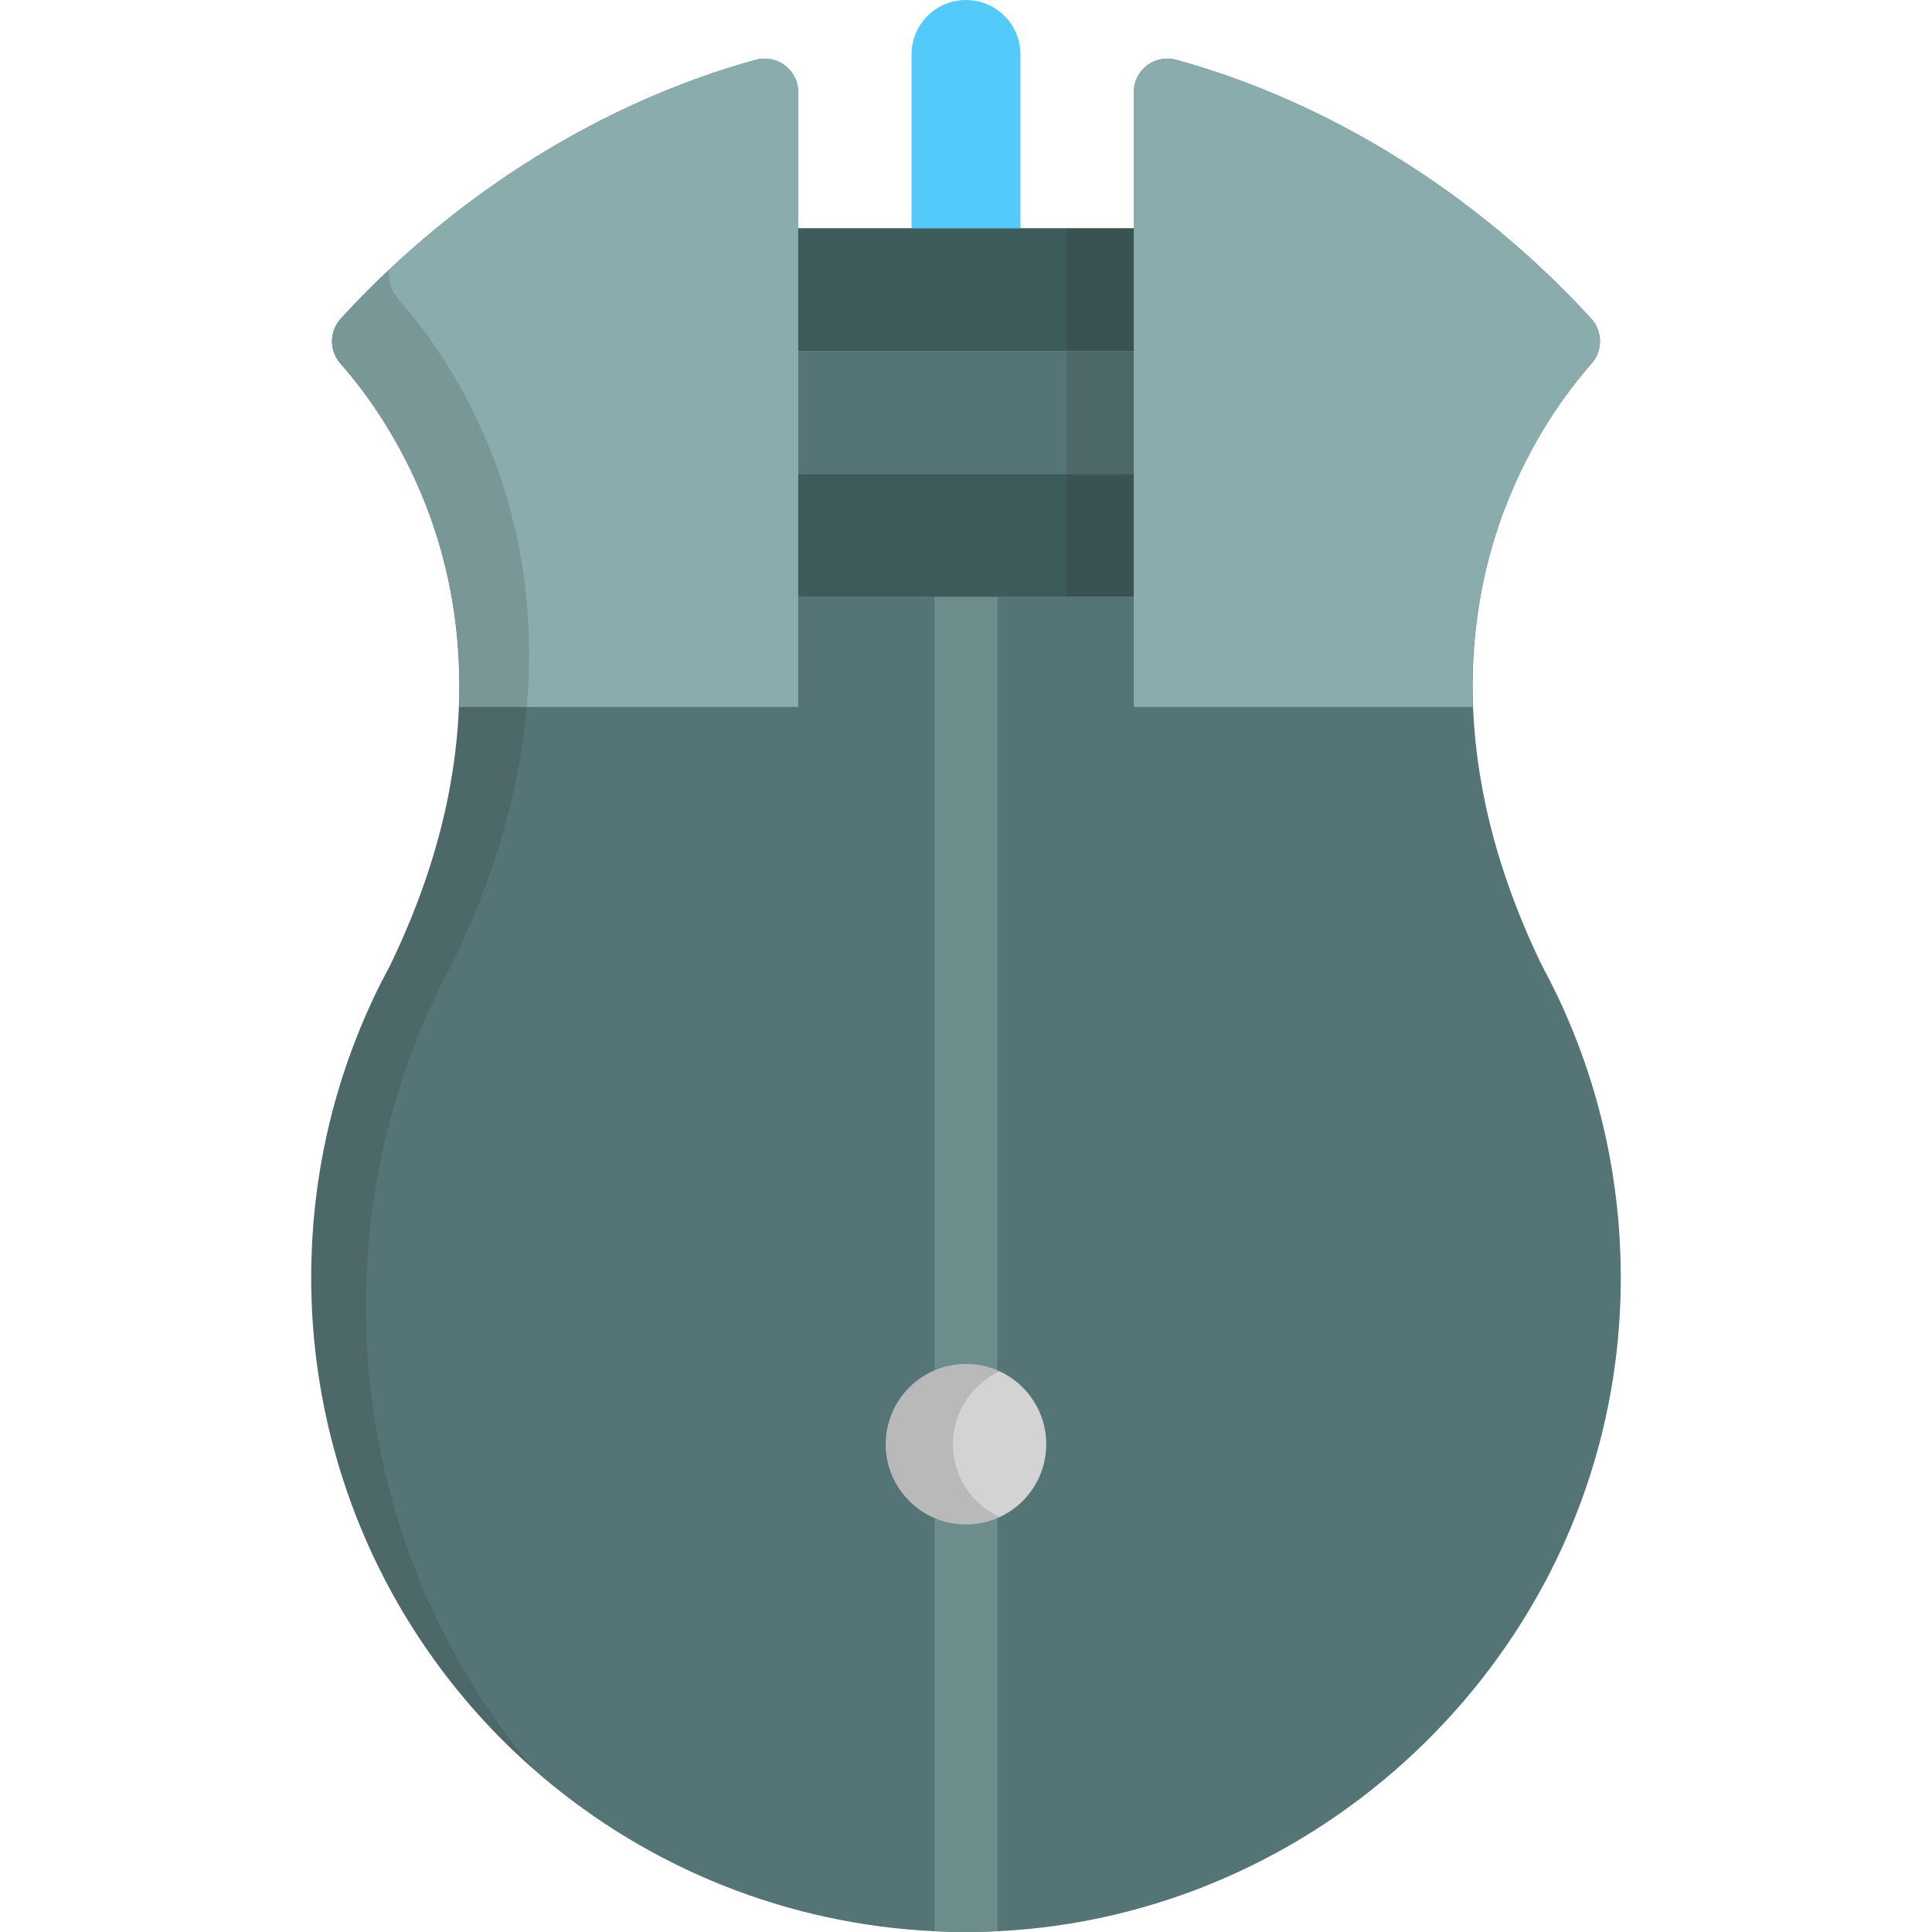
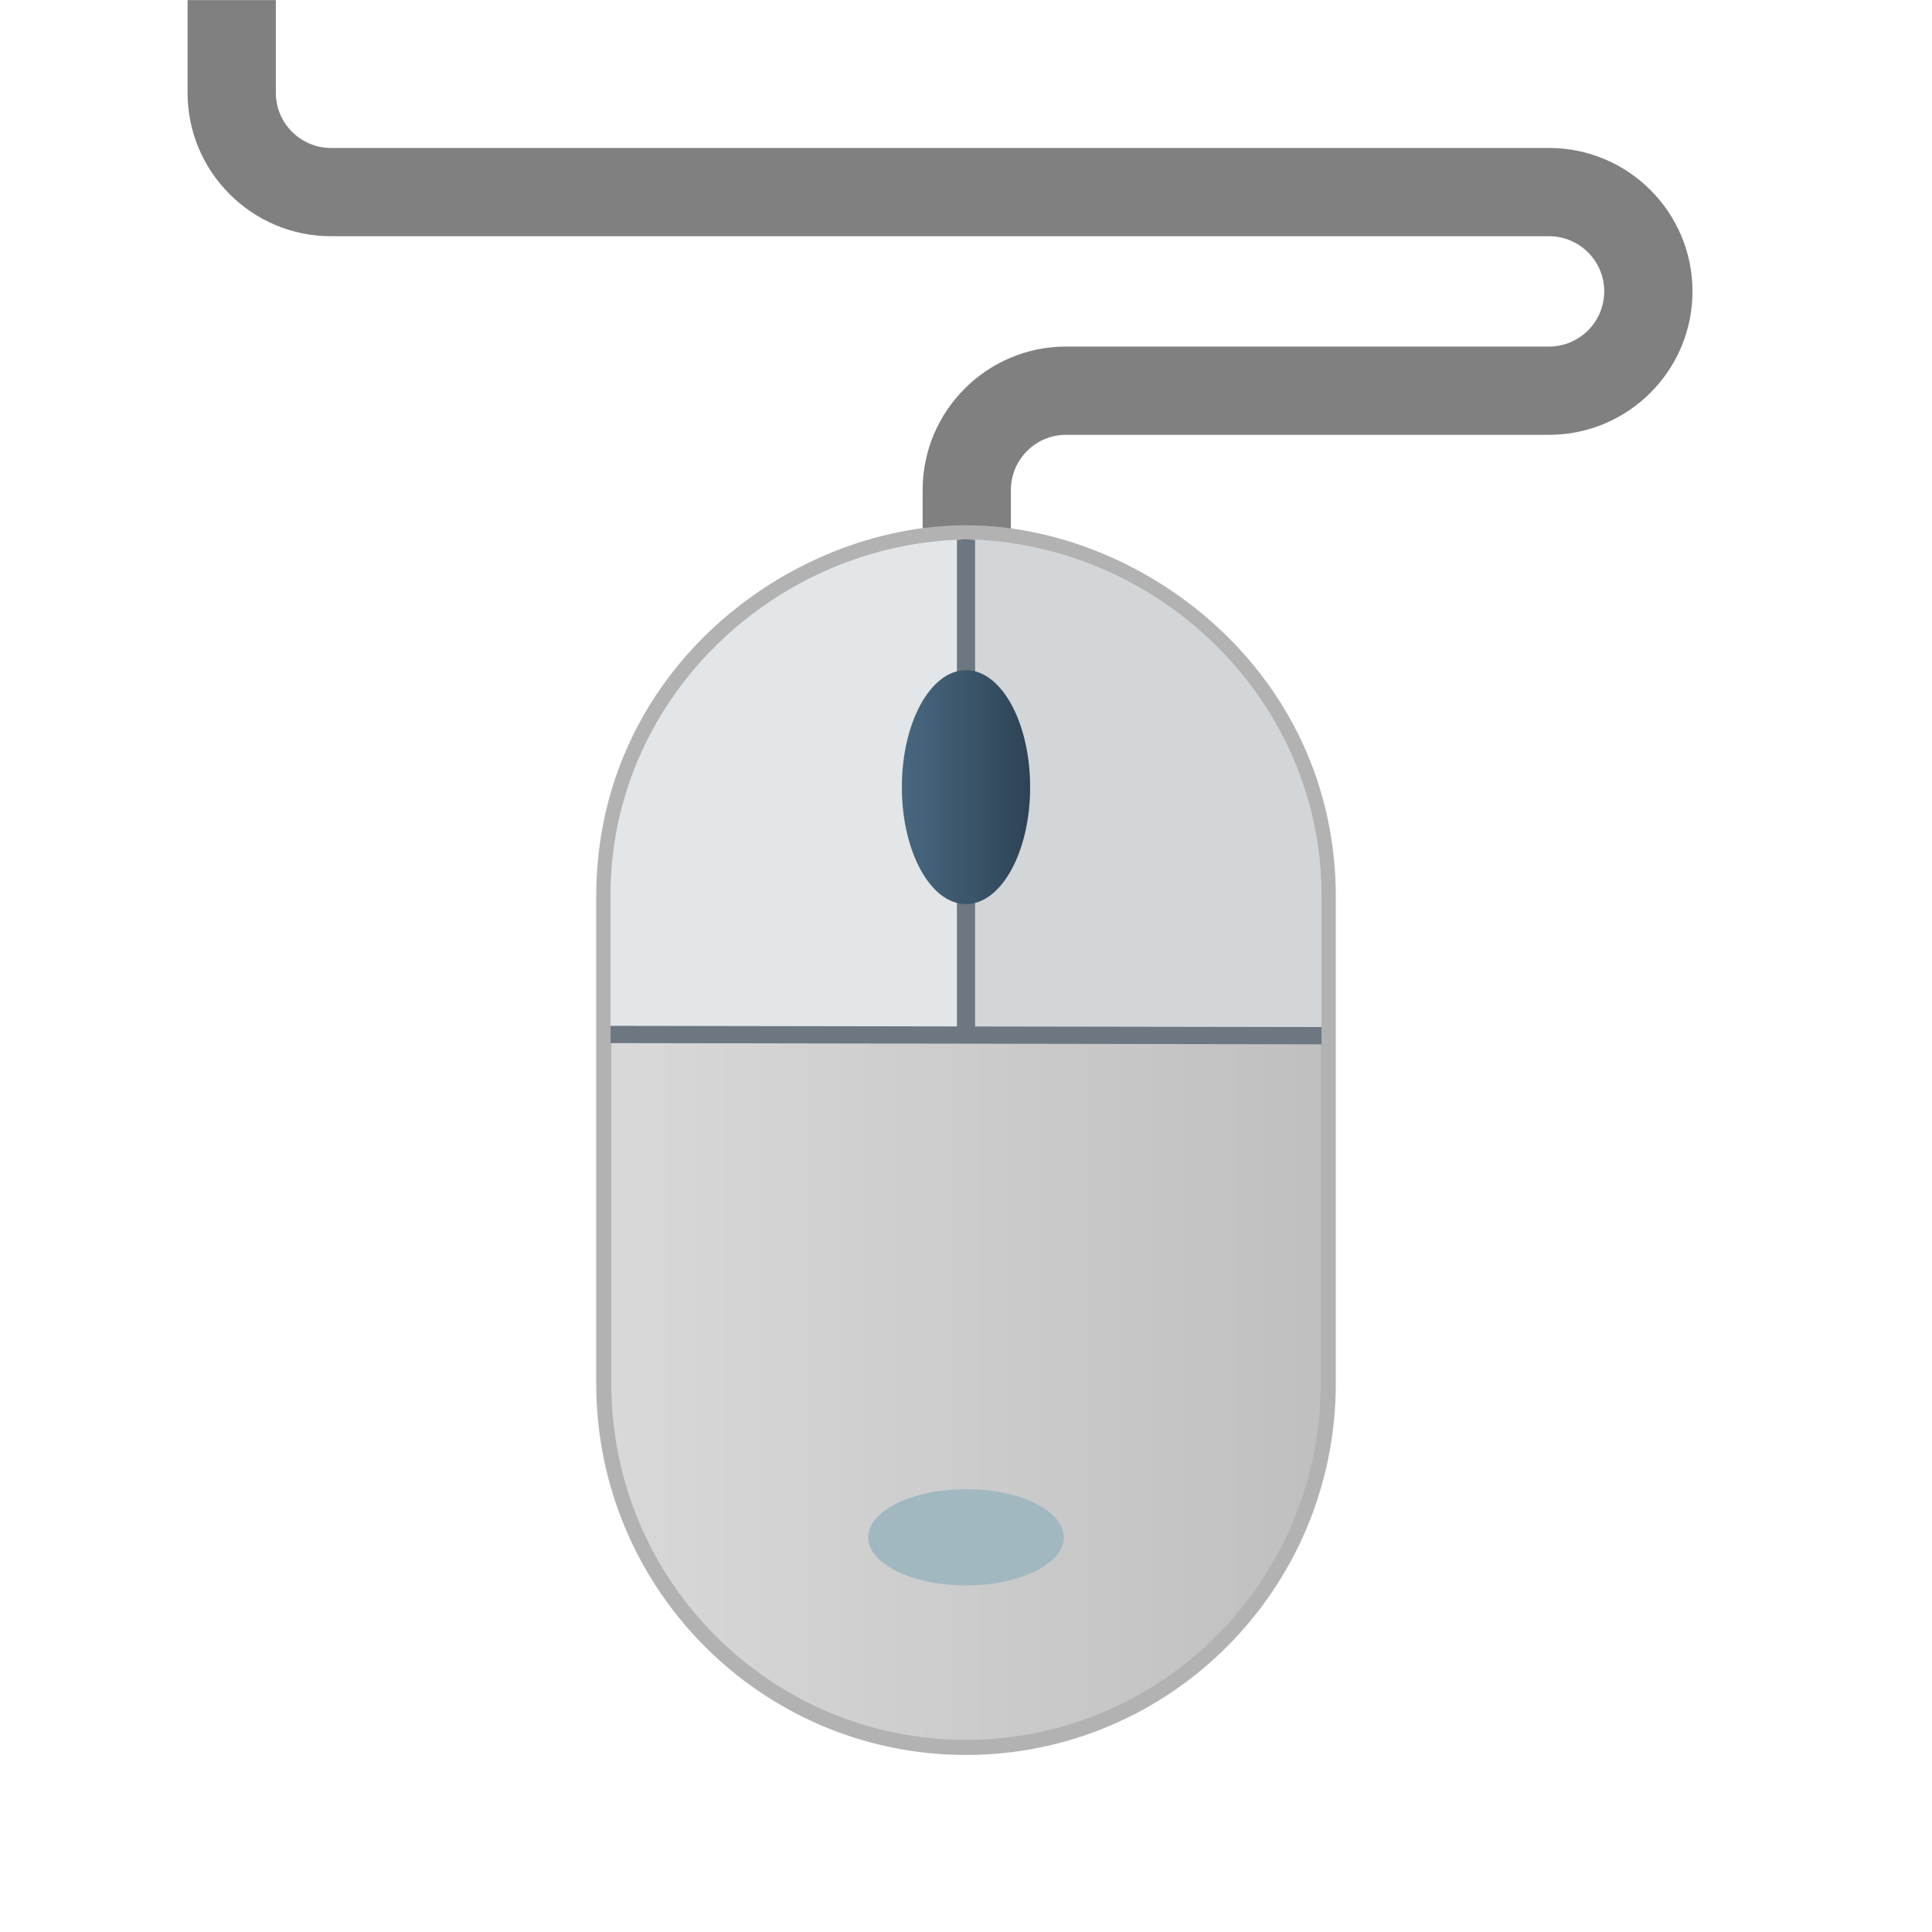
- <svg xmlns="http://www.w3.org/2000/svg" version="1.1" id="Layer_1" viewBox="0 0 512.001 512.001" xml:space="preserve">
-   <path style="fill:#547475;" d="M429.457,333.679c-0.009-0.319-0.022-0.627-0.035-0.932l-0.028-0.639  c-0.039-1.106-0.077-2.177-0.135-3.246c-0.022-0.393-0.049-0.785-0.075-1.143l-0.049-0.71c-0.062-0.971-0.124-1.937-0.204-2.916  c-0.033-0.395-0.072-0.805-0.11-1.201l-0.101-1.06c-0.076-0.818-0.154-1.637-0.24-2.429c-0.047-0.424-0.096-0.834-0.146-1.243  l-0.117-0.971c-0.102-0.834-0.205-1.667-0.317-2.485c-0.07-0.509-0.144-1.006-0.219-1.517l-0.073-0.493  c-0.131-0.879-0.265-1.763-0.413-2.671c-0.095-0.564-0.196-1.145-0.301-1.741l-0.04-0.221c-0.155-0.874-0.313-1.755-0.481-2.618  c-0.13-0.673-0.262-1.323-0.392-1.955c-0.183-0.889-0.367-1.764-0.563-2.65c-0.141-0.636-0.285-1.272-0.434-1.91  c-0.205-0.876-0.417-1.751-0.64-2.648c-0.152-0.605-0.307-1.222-0.474-1.862c-0.229-0.866-0.469-1.752-0.713-2.626l-0.154-0.549  c-0.117-0.414-0.232-0.828-0.357-1.262c-0.258-0.883-0.53-1.777-0.815-2.71l-0.524-1.677c-0.29-0.909-0.595-1.825-0.91-2.75  l-0.54-1.593c-0.331-0.946-0.676-1.892-1.021-2.827l-0.533-1.445c-0.388-1.024-0.786-2.025-1.181-3.012l-0.493-1.237  c-0.465-1.136-0.946-2.257-1.405-3.312l-0.361-0.846c-0.629-1.427-1.259-2.805-1.909-4.179l-0.423-0.894  c-1.199-2.493-2.492-5.024-3.847-7.525l-0.094-0.181c-26.012-53.78-19.585-95.774-9.609-121.538  c6.891-17.8,16.203-30.446,22.798-37.919c3.005-3.405,2.966-8.526-0.09-11.885c-0.335-0.368-0.672-0.735-1.015-1.106  c-30.07-32.45-68.761-56.419-108.948-67.492c-2.68-0.736-5.55-0.184-7.761,1.501c-2.21,1.685-3.508,4.304-3.508,7.083v36.091  h-88.918V24.437c0-2.779-1.299-5.399-3.508-7.083c-2.21-1.684-5.081-2.237-7.761-1.501c-40.186,11.073-78.878,35.043-108.955,67.501  c-0.337,0.364-0.672,0.73-1.007,1.097c-3.056,3.359-3.094,8.48-0.089,11.885c6.597,7.474,15.906,20.119,22.797,37.919  c9.976,25.765,16.404,67.758-9.608,121.537l-0.093,0.184c-1.481,2.735-2.886,5.496-4.173,8.205l-0.158,0.334  c-0.627,1.332-1.237,2.672-1.877,4.124l-0.292,0.685c-0.502,1.15-0.981,2.271-1.469,3.467l-0.466,1.17  c-0.397,0.991-0.795,1.995-1.173,2.992c-0.109,0.285-0.213,0.57-0.317,0.854l-0.22,0.604c-0.349,0.948-0.696,1.892-1.025,2.83  c-0.128,0.367-0.248,0.721-0.382,1.12l-0.173,0.51c-0.302,0.896-0.608,1.811-0.908,2.749c-0.176,0.554-0.352,1.124-0.521,1.678  c-0.279,0.905-0.551,1.8-0.815,2.709c-0.17,0.588-0.337,1.181-0.502,1.774c-0.247,0.886-0.49,1.774-0.718,2.649  c-0.164,0.624-0.321,1.244-0.48,1.879c-0.216,0.863-0.429,1.741-0.633,2.621c-0.15,0.641-0.295,1.277-0.433,1.902  c-0.197,0.887-0.381,1.763-0.563,2.651c-0.132,0.65-0.264,1.297-0.392,1.958c-0.165,0.858-0.325,1.737-0.484,2.643l-0.016,0.09  c-0.11,0.622-0.221,1.244-0.325,1.875c-0.145,0.877-0.278,1.763-0.411,2.652l-0.053,0.355c-0.082,0.545-0.163,1.09-0.242,1.657  c-0.108,0.798-0.208,1.606-0.307,2.42l-0.1,0.823c-0.059,0.477-0.117,0.954-0.17,1.438c-0.085,0.771-0.159,1.555-0.24,2.434  l-0.088,0.922c-0.043,0.451-0.087,0.902-0.127,1.387c-0.062,0.764-0.115,1.554-0.165,2.345l-0.081,1.193  c-0.028,0.397-0.056,0.797-0.075,1.174c-0.057,1.016-0.093,2.02-0.129,3.009l-0.038,0.917c-0.013,0.292-0.026,0.583-0.033,0.873  c-0.043,1.606-0.067,3.213-0.067,4.823c0,7.382,0.469,14.818,1.394,22.105c0.368,2.884,0.811,5.781,1.317,8.61  c0.502,2.81,1.085,5.662,1.734,8.477c17.789,77.053,85.475,132.271,164.596,134.277c1.497,0.039,2.994,0.059,4.488,0.059  c1.496,0,2.988-0.02,4.468-0.059c84.886-2.15,156.965-67.224,167.664-151.37c0.925-7.285,1.394-14.72,1.394-22.099  C429.524,336.861,429.5,335.254,429.457,333.679z" />
-   <path style="fill:#8AACAD;" d="M211.539,24.437c0-2.779-1.299-5.399-3.508-7.083c-2.194-1.671-5.035-2.225-7.698-1.514  c-0.132,0.036-0.265,0.071-0.397,0.109c-17.174,4.763-34.069,11.884-50.133,21.012c-0.429,0.245-0.859,0.488-1.287,0.733  c-0.578,0.333-1.152,0.672-1.729,1.011c-0.817,0.482-1.634,0.965-2.443,1.455c-0.262,0.159-0.522,0.317-0.784,0.476  c-20.163,12.315-37.859,27.193-52.24,42.712c-0.421,0.453-0.824,0.917-1.238,1.375c-2.824,3.358-2.793,8.298,0.135,11.615  c0.218,0.247,0.446,0.515,0.671,0.774c0.024,0.028,0.049,0.057,0.075,0.086c5.931,6.862,13.777,17.671,20.142,32.415  c0.001,0.003,0.002,0.007,0.004,0.01c0.651,1.508,1.292,3.043,1.907,4.635c1.331,3.438,2.594,7.174,3.731,11.179  c0.151,0.529,0.298,1.061,0.444,1.597c0.151,0.561,0.297,1.132,0.443,1.703c2.927,11.354,4.632,24.248,4.064,38.629h89.843v-29.218  h88.918v29.218h23.808h25.971h40.065c-0.569-14.378,1.136-27.271,4.06-38.624c0.147-0.573,0.294-1.146,0.445-1.71  c0.146-0.534,0.292-1.067,0.443-1.596c1.136-4.006,2.399-7.741,3.731-11.179c0.616-1.591,1.257-3.124,1.907-4.631  c0.002-0.006,0.004-0.011,0.008-0.018c6.354-14.723,14.188-25.522,20.116-32.384c0.046-0.053,0.089-0.104,0.135-0.157  c0.21-0.244,0.429-0.496,0.633-0.73c2.927-3.316,2.957-8.258,0.132-11.617c-0.411-0.453-0.811-0.913-1.228-1.363  c-0.003-0.004-0.007-0.008-0.011-0.012c-0.909-0.982-1.829-1.956-2.755-2.922c-13.877-14.474-30.623-28.275-49.539-39.82  c-0.225-0.137-0.45-0.275-0.674-0.411c-0.847-0.513-1.701-1.018-2.557-1.523c-0.542-0.317-1.082-0.637-1.625-0.951  c-0.466-0.269-0.937-0.534-1.407-0.803c-16.044-9.109-32.917-16.215-50.067-20.972c-0.128-0.035-0.256-0.071-0.386-0.106  c-2.662-0.711-5.505-0.158-7.699,1.514c-2.211,1.685-3.508,4.304-3.508,7.083v36.091h-13.669h-61.58h-13.669V24.437H211.539z" />
-   <path style="fill:#53CAF9;" d="M255.998,0c-7.973,0-14.436,6.462-14.436,14.435v58.337h28.87V14.435  C270.433,6.462,263.97,0,255.998,0z" />
-   <g>
-     <path style="fill:#6D8C8C;" d="M264.346,404.006c0-4.611-3.738-8.348-8.348-8.348s-8.348,3.736-8.348,8.348V511.8   c1.284,0.061,2.571,0.11,3.862,0.142c1.497,0.039,2.994,0.059,4.488,0.059c1.496,0,2.988-0.02,4.468-0.059   c1.296-0.032,2.588-0.081,3.878-0.144L264.346,404.006L264.346,404.006z" />
-     <path style="fill:#6D8C8C;" d="M255.998,369.807c-4.61,0-8.348-3.736-8.348-8.348V158.145c0-4.611,3.738-8.348,8.348-8.348   s8.348,3.736,8.348,8.348v203.314C264.346,366.071,260.608,369.807,255.998,369.807z" />
-   </g>
-   <circle style="fill:#D3D3D3;" cx="255.997" cy="382.729" r="21.27" />
-   <path style="opacity:0.15;fill:#231F20;enable-background:new    ;" d="M252.533,382.732c0-8.565,5.073-15.929,12.368-19.301  c-2.711-1.253-5.72-1.972-8.903-1.972c-11.75,0-21.274,9.524-21.274,21.272c0,11.75,9.524,21.273,21.274,21.273  c3.183,0,6.193-0.718,8.903-1.971C257.605,398.662,252.533,391.299,252.533,382.732z" />
-   <rect x="211.542" y="60.527" style="fill:#3E5B5B;" width="88.918" height="32.534" />
-   <rect x="211.542" y="93.061" style="fill:#547475;" width="88.918" height="32.534" />
-   <rect x="211.542" y="125.606" style="fill:#3E5B5B;" width="88.918" height="32.534" />
-   <g style="opacity:0.15;">
-     <rect x="282.643" y="60.527" style="fill:#231F20;" width="17.809" height="97.613" />
-   </g>
-   <g style="opacity:0.15;">
-     <path style="fill:#231F20;" d="M101.841,389.353c-0.716-3.104-1.359-6.247-1.912-9.346c-0.558-3.12-1.046-6.315-1.451-9.494   c-1.021-8.035-1.537-16.236-1.537-24.374c0-1.774,0.026-3.546,0.073-5.317c0.009-0.318,0.022-0.641,0.038-0.962l0.041-1.012   c0.039-1.09,0.08-2.197,0.141-3.317c0.022-0.416,0.052-0.855,0.082-1.294l0.089-1.317c0.057-0.871,0.115-1.743,0.184-2.586   c0.045-0.536,0.091-1.032,0.14-1.529l0.096-1.016c0.09-0.968,0.173-1.833,0.266-2.684c0.058-0.534,0.122-1.059,0.187-1.586   l0.111-0.906c0.109-0.897,0.219-1.789,0.338-2.669c0.087-0.624,0.176-1.227,0.266-1.828l0.058-0.392   c0.147-0.981,0.294-1.957,0.453-2.924c0.116-0.697,0.237-1.384,0.358-2.068l0.018-0.1c0.177-1,0.352-1.969,0.534-2.914   c0.141-0.729,0.286-1.443,0.432-2.158c0.201-0.979,0.404-1.946,0.621-2.924c0.152-0.689,0.313-1.39,0.477-2.097   c0.226-0.971,0.461-1.939,0.699-2.892c0.176-0.699,0.348-1.381,0.529-2.07c0.252-0.965,0.519-1.943,0.791-2.921   c0.183-0.654,0.365-1.308,0.553-1.957c0.291-1.001,0.591-1.988,0.898-2.986c0.188-0.612,0.381-1.239,0.575-1.851   c0.331-1.034,0.668-2.044,1.002-3.031l0.19-0.562c0.147-0.44,0.279-0.83,0.421-1.234c0.362-1.035,0.744-2.076,1.129-3.121   l0.244-0.667c0.115-0.313,0.229-0.628,0.35-0.942c0.417-1.099,0.856-2.206,1.293-3.298l0.515-1.29   c0.539-1.32,1.066-2.556,1.621-3.822l0.322-0.756c0.705-1.601,1.378-3.078,2.068-4.547l0.175-0.368   c1.418-2.987,2.966-6.032,4.6-9.048l0.104-0.203c28.682-59.298,21.594-105.602,10.595-134.01   c-7.599-19.627-17.864-33.57-25.138-41.811c-1.918-2.172-2.704-4.978-2.379-7.676c-4.057,3.819-7.992,7.779-11.788,11.876   c-0.337,0.364-0.672,0.73-1.007,1.097c-3.056,3.359-3.094,8.48-0.089,11.885c6.597,7.474,15.906,20.119,22.797,37.919   c9.976,25.765,16.404,67.758-9.608,121.537l-0.093,0.184c-1.481,2.735-2.886,5.496-4.173,8.205l-0.158,0.334   c-0.627,1.332-1.237,2.672-1.877,4.124l-0.292,0.685c-0.502,1.15-0.981,2.271-1.469,3.467l-0.466,1.17   c-0.397,0.991-0.795,1.995-1.173,2.992c-0.109,0.285-0.213,0.57-0.317,0.854l-0.22,0.604c-0.349,0.948-0.696,1.892-1.025,2.83   c-0.128,0.367-0.248,0.721-0.382,1.12l-0.173,0.51c-0.302,0.896-0.608,1.811-0.908,2.749c-0.176,0.554-0.352,1.124-0.521,1.678   c-0.279,0.905-0.551,1.8-0.815,2.709c-0.17,0.588-0.337,1.181-0.502,1.774c-0.247,0.886-0.49,1.774-0.718,2.649   c-0.164,0.624-0.321,1.244-0.48,1.879c-0.216,0.863-0.429,1.741-0.633,2.621c-0.15,0.641-0.295,1.277-0.433,1.902   c-0.197,0.887-0.381,1.763-0.563,2.651c-0.132,0.65-0.264,1.297-0.392,1.958c-0.165,0.858-0.325,1.737-0.484,2.643l-0.016,0.09   c-0.11,0.622-0.221,1.244-0.325,1.875c-0.145,0.877-0.278,1.763-0.411,2.652l-0.053,0.355c-0.082,0.545-0.163,1.09-0.242,1.657   c-0.108,0.798-0.208,1.606-0.307,2.42l-0.1,0.823c-0.059,0.477-0.117,0.954-0.17,1.438c-0.085,0.771-0.159,1.555-0.24,2.434   l-0.088,0.922c-0.043,0.451-0.087,0.902-0.127,1.387c-0.062,0.764-0.115,1.554-0.165,2.345l-0.081,1.193   c-0.028,0.397-0.056,0.797-0.075,1.174c-0.057,1.016-0.093,2.02-0.129,3.009l-0.038,0.917c-0.013,0.292-0.026,0.583-0.033,0.873   c-0.043,1.606-0.067,3.213-0.067,4.823c0,7.382,0.469,14.818,1.394,22.105c0.368,2.884,0.811,5.781,1.317,8.61   c0.502,2.81,1.085,5.662,1.734,8.477c8.386,36.324,27.863,67.79,54.395,91.121C122.547,446.32,108.764,419.34,101.841,389.353z" />
-   </g>
+ <svg xmlns="http://www.w3.org/2000/svg" width="512" height="512" version="1.1" viewBox="0 0 512 512">
+   <defs>
+     <linearGradient id="a" x1="237" x2="275" y1="215" y2="215" gradientUnits="userSpaceOnUse">
+       <stop style="stop-color:#4a6a82" offset="0" />
+       <stop style="stop-color:#2c4153" offset="1" />
+     </linearGradient>
+     <linearGradient id="b" x1="158" x2="354" y1="302" y2="302" gradientUnits="userSpaceOnUse">
+       <stop style="stop-color:#d9d9d9" offset="0" />
+       <stop style="stop-color:#bfbfbf" offset="1" />
+     </linearGradient>
+   </defs>
+   <path d="m267.9 158.1h-23.39v-28.25c0-20.96 17.05-38.01 38.01-38.01h128c8.062 0 14.62-6.559 14.62-14.62 0-8.062-6.559-14.62-14.62-14.62h-322.8c-20.96 0-38.01-17.05-38.01-38.01v-24.56h23.39v24.56c0 8.062 6.557 14.62 14.62 14.62h322.8c20.96 0 38.01 17.05 38.01 38.01s-17.05 38.01-38.01 38.01h-128c-8.062 0-14.62 6.559-14.62 14.62z" fill="#808080" />
+   <path d="m256 141.2c-45.35-4.3e-4 -96 37.44-96 96.44v129c0 53.28 42.98 96.44 96 96.44s96-43.19 96-96.44v-129c0-58.72-50.65-96.44-96-96.44z" style="fill:url(#b);stroke-width:4;stroke:#b2b2b2" />
+   <ellipse cx="256" cy="407.4" rx="25.92" ry="12.75" fill="#a2b8c0" />
+   <path d="m161.8 237.1v35.63h91.8v-129.7c-50.06 2.224-91.8 43.43-91.8 94.06z" fill="#e2e6e9" />
+   <path d="m258.4 143v129.7h91.8v-35.63c0-50.65-41.76-91.87-91.8-94.06z" fill="#d3d6d9" />
+   <path d="m256 142.9c-1.424 0-0.981 0.15-2.391 0.213v128.9l-91.8-0.152v4.571l188.4 0.32v-4.572l-91.8-0.152v-128.9c-1.408-0.062-0.966-0.213-2.389-0.213z" fill="#6c7782" />
+   <ellipse cx="256" cy="208.6" rx="17" ry="31" fill="url(#a)" />
</svg>
